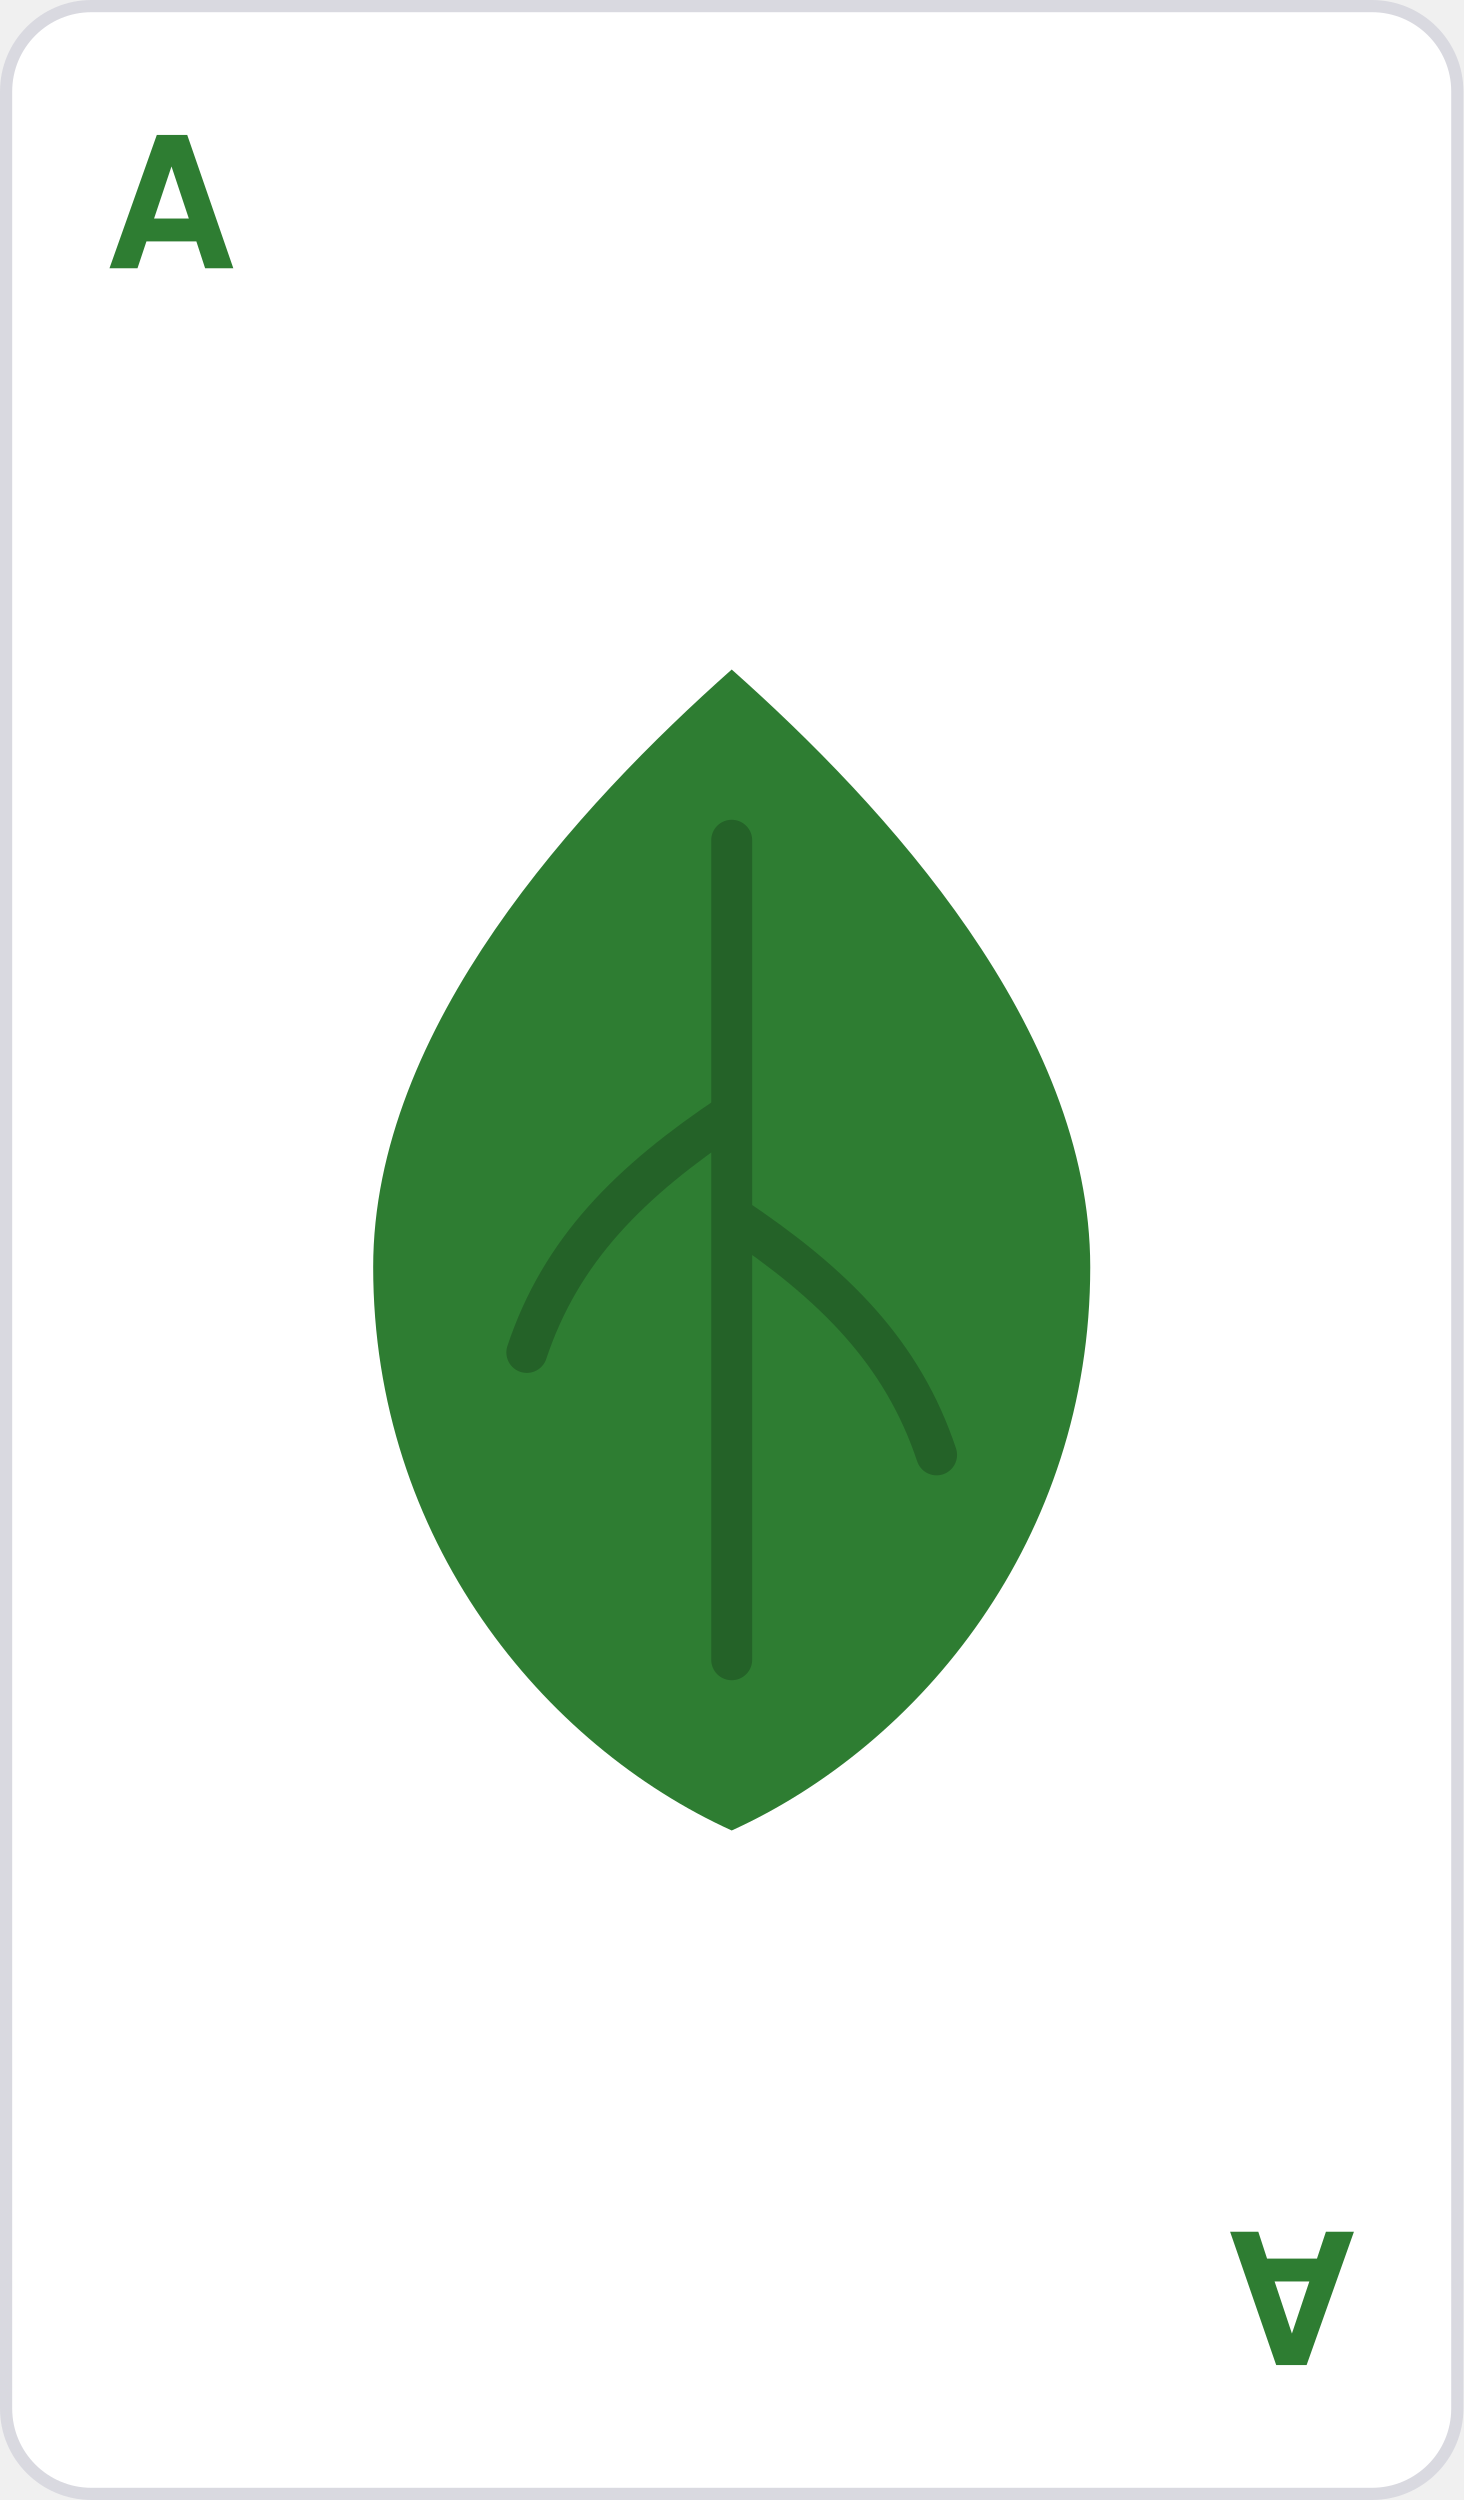
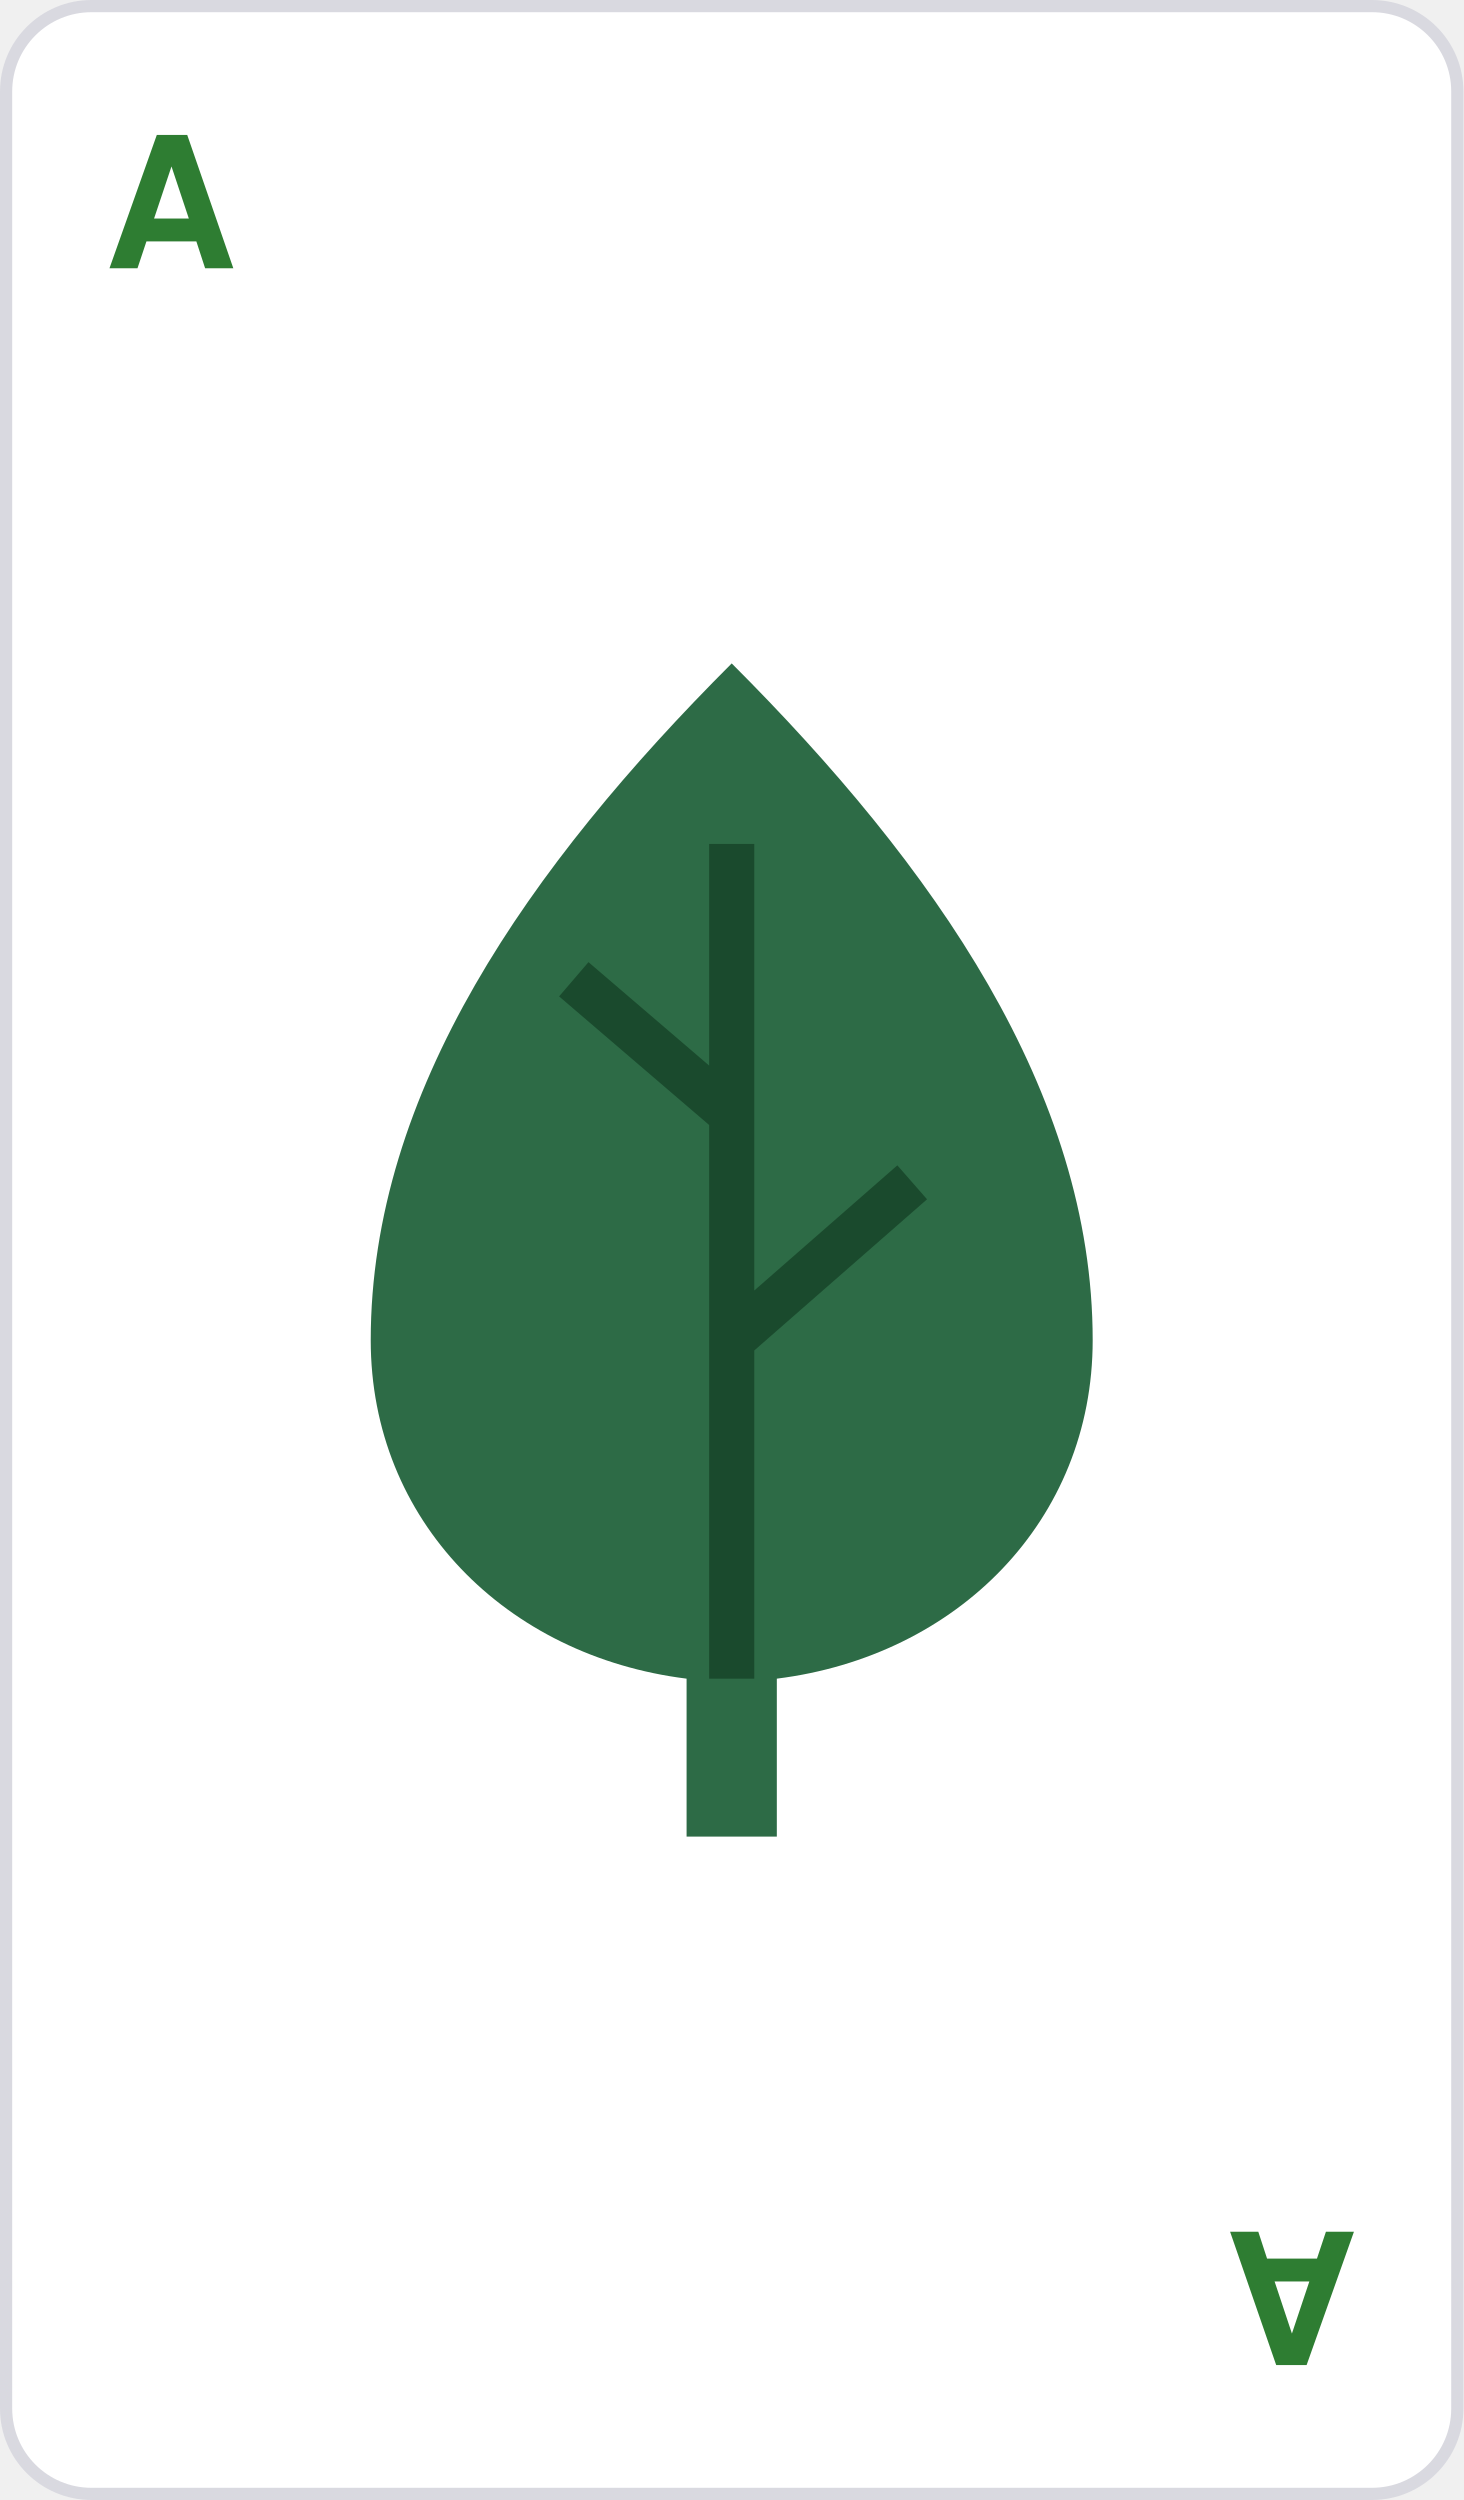
<svg xmlns="http://www.w3.org/2000/svg" viewBox="0 0 240 410" width="240" height="410">
  <rect x="1" y="1" width="238" height="408" rx="14" fill="#ffffff" stroke="#d9d9e0" stroke-width="2" />
  <g>
    <text x="28" y="44" text-anchor="middle" font-family="-apple-system, 'Segoe UI', Helvetica, Arial, sans-serif" font-size="30" font-weight="700" fill="#2e7d32">A</text>
  </g>
  <g transform="rotate(180 120 205)">
    <text x="28" y="44" text-anchor="middle" font-family="-apple-system, 'Segoe UI', Helvetica, Arial, sans-serif" font-size="30" font-weight="700" fill="#2e7d32">A</text>
  </g>
-   <g transform="translate(120 205) scale(2.8)">
-     <path d="M0 -34 C9 -26 21 -13 21 1 C21 17 11 29 0 34 C-11 29 -21 17 -21 1 C-21 -13 -9 -26 0 -34 Z" fill="#2e7d32" />
-     <path d="M0 -24 L0 24 M0 -8 C-6 -4 -10 0 -12 6 M0 -2 C6 2 10 6 12 12" stroke="#1b4d1f" stroke-width="2.4" stroke-linecap="round" fill="none" opacity="0.55" />
+   <g transform="translate(120 205) scale(3.7)">
+     <g transform="translate(-32 -32)">
+       <path fill="#2d6b46" d="M32 6c9 9 16 19 16 30 0 8-6 14-14 15v7h-4v-7C22 50 16 44 16 36 16 25 23 15 32 6z" />
+       <path stroke="#1a4a2d" stroke-width="2" fill="none" d="M32 14v37M32 26l-7-6M32 36l8-7" />
+     </g>
  </g>
</svg>
